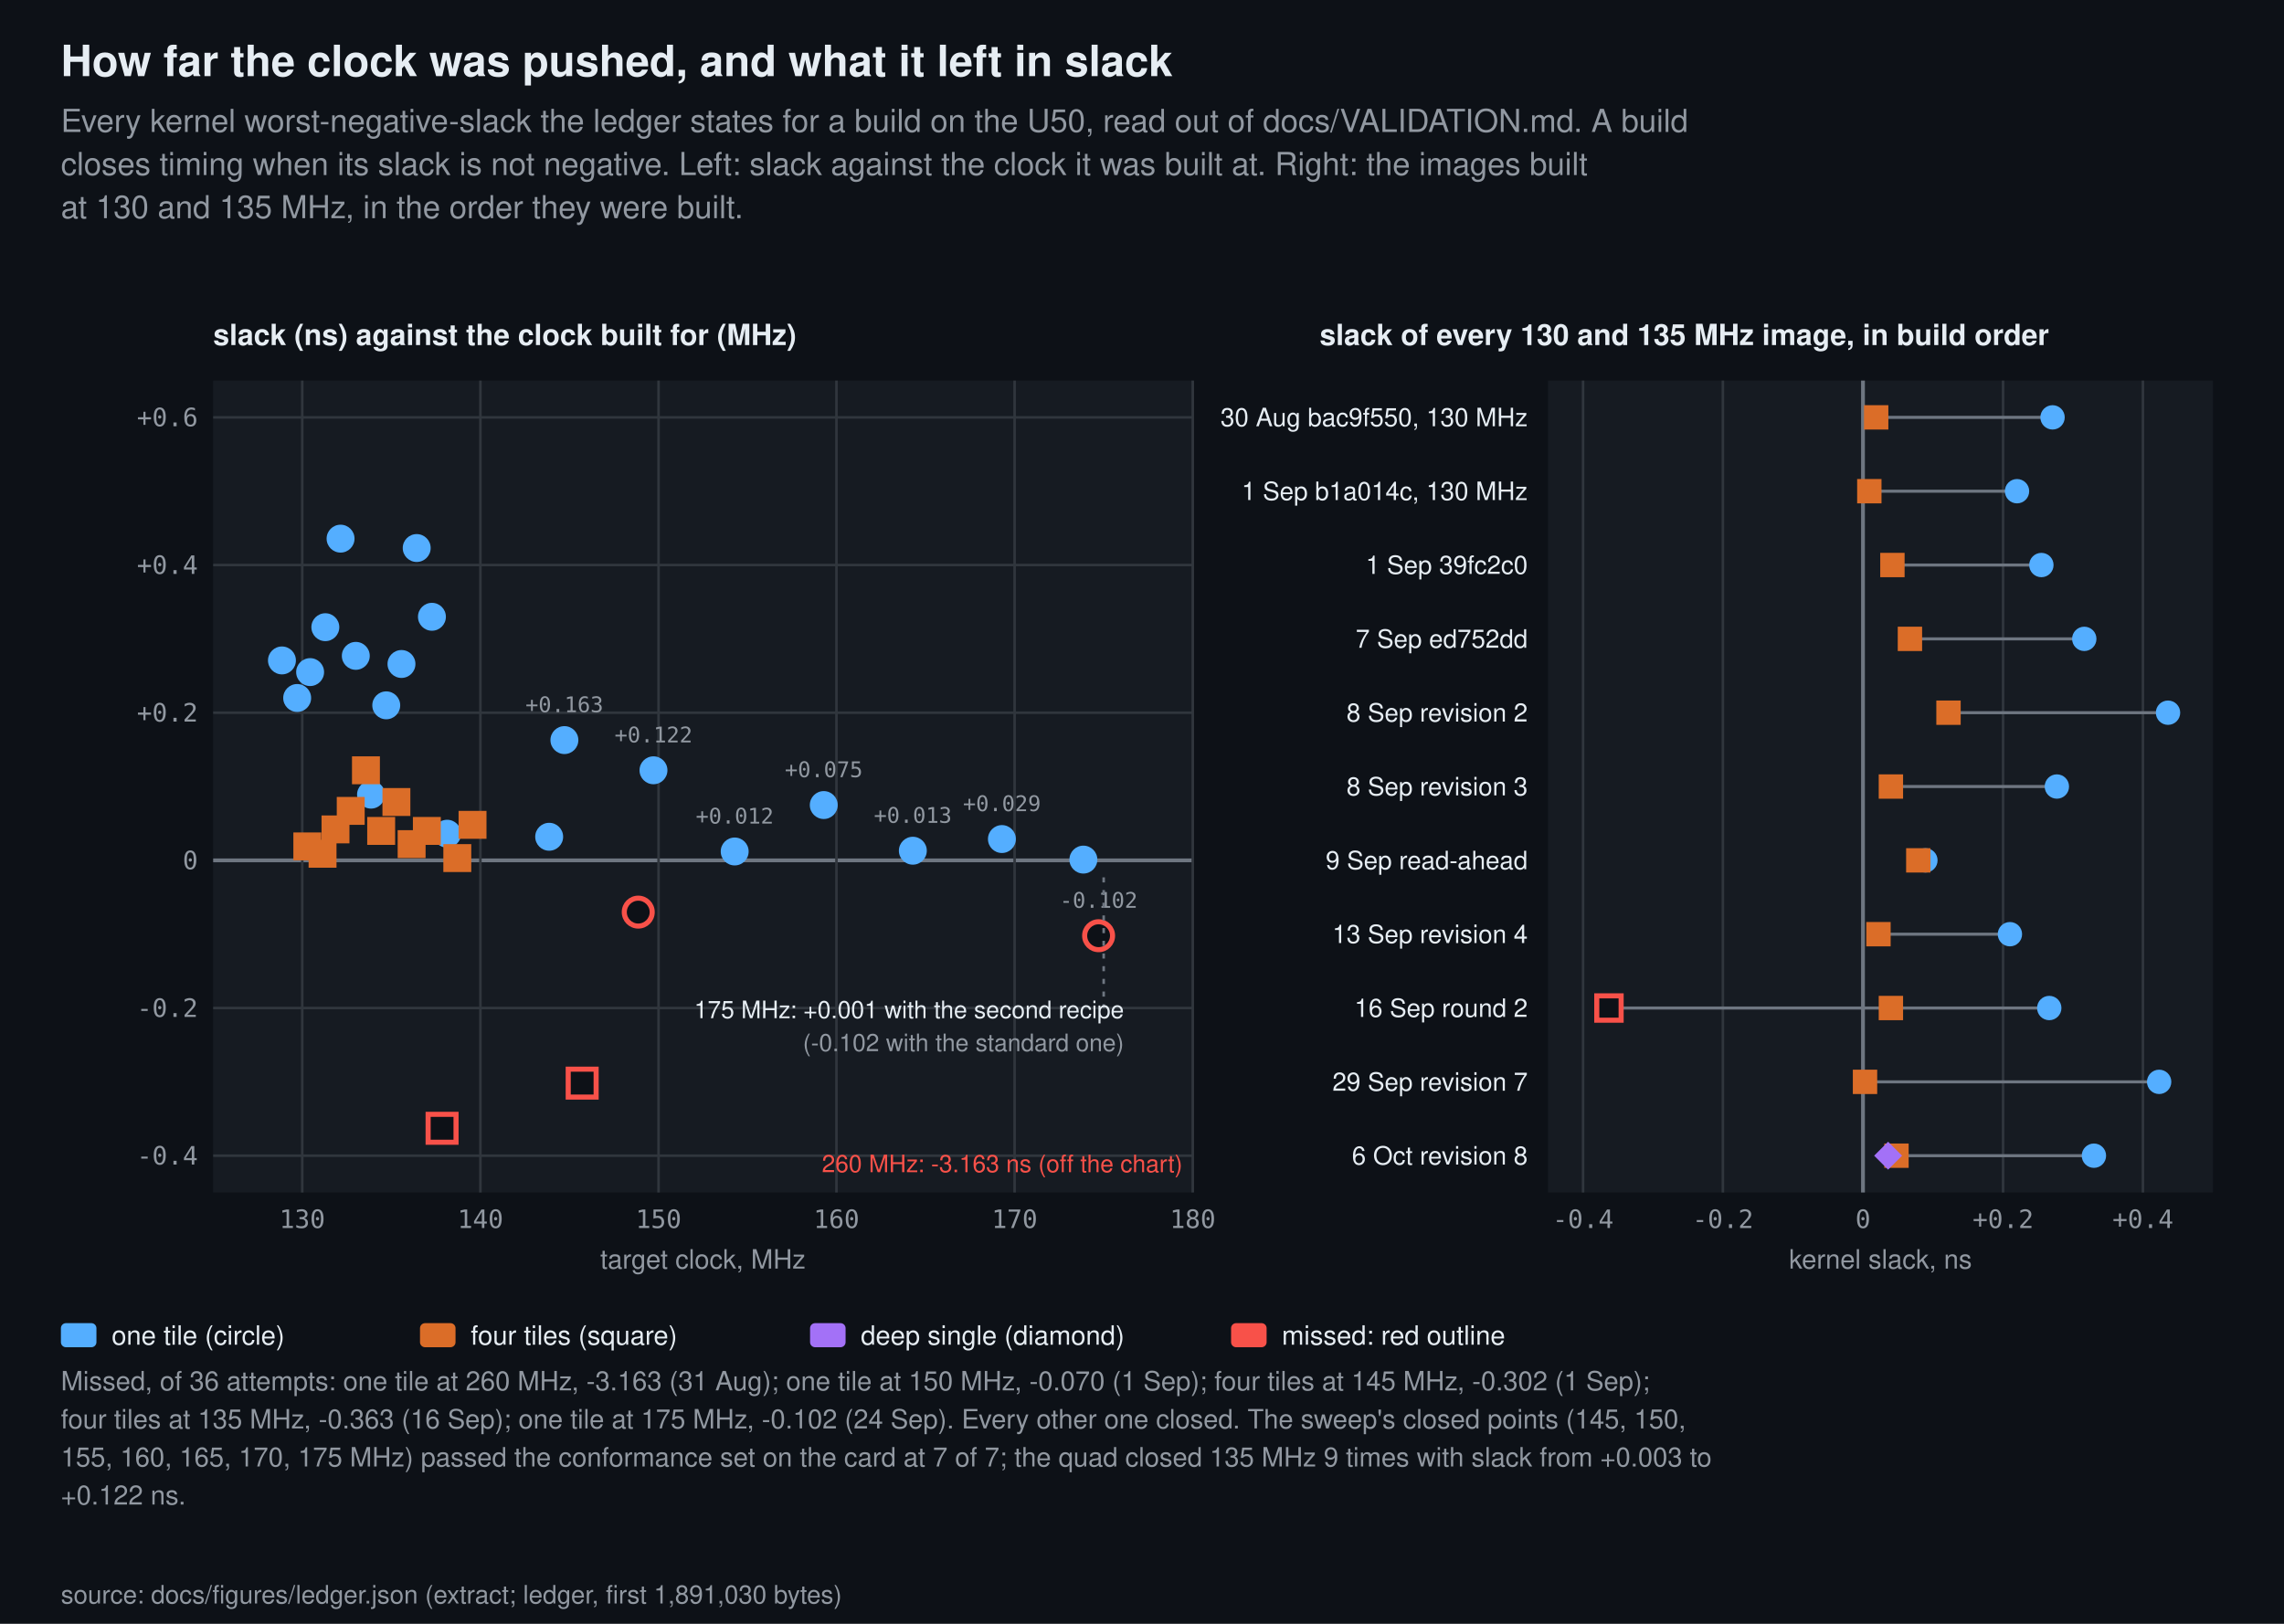
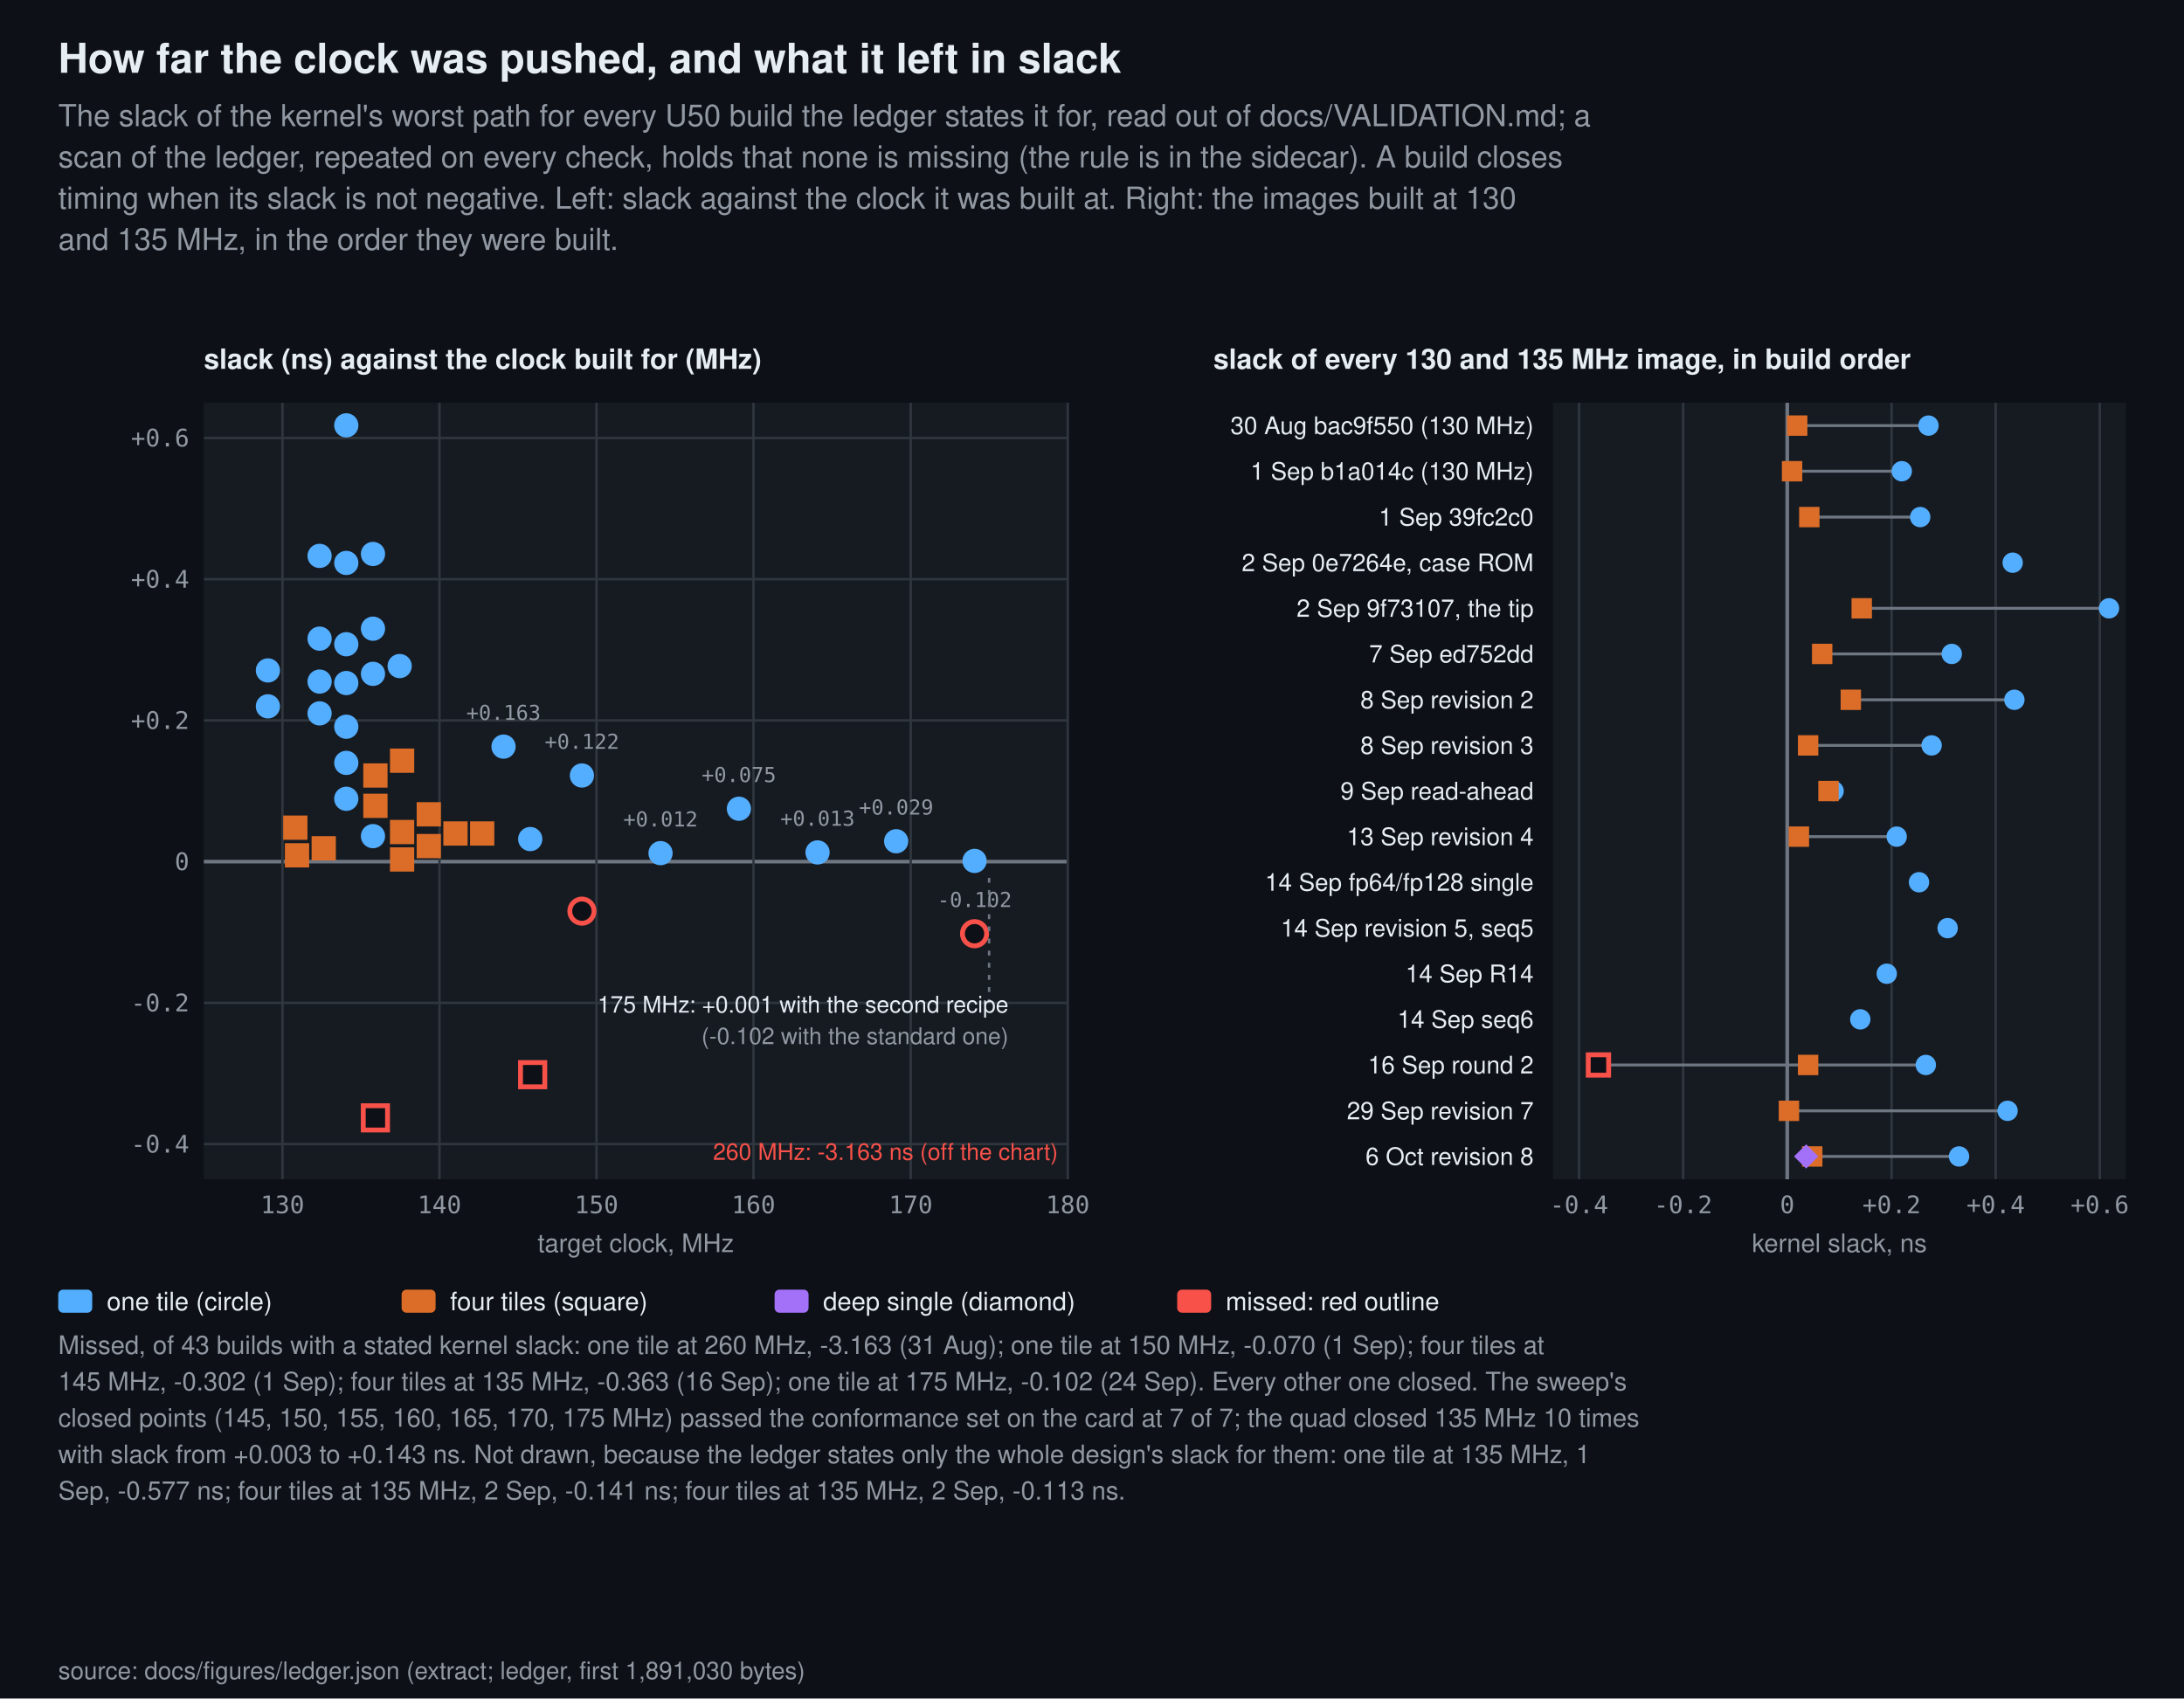
- <svg xmlns="http://www.w3.org/2000/svg" width="900" height="640" viewBox="0 0 900 640" role="img" aria-label="Kernel slack against the clock for every timing attempt the ledger records for the U50 (36 attempts), and the slack of the images built at 135 MHz over time. One tile closes 175 MHz; four tiles close 135.">
-   <rect width="900" height="640" fill="#0d1117" />
+ <svg xmlns="http://www.w3.org/2000/svg" width="900" height="700" viewBox="0 0 900 700" role="img" aria-label="Kernel slack against the clock for the 43 U50 builds the ledger states a kernel slack for, and the slack of the images built at 130 and 135 MHz in build order. One tile closes 175 MHz; four tiles close 135.">
+   <rect width="900" height="700" fill="#0d1117" />
  <text x="24.0" y="30.0" font-family="-apple-system,BlinkMacSystemFont,'Segoe UI',Helvetica,Arial,sans-serif" font-size="17" fill="#e6edf3" font-weight="600">How far the clock was pushed, and what it left in slack</text>
-   <text x="24.0" y="52.0" font-family="-apple-system,BlinkMacSystemFont,'Segoe UI',Helvetica,Arial,sans-serif" font-size="12.5" fill="#9198a1">Every kernel worst-negative-slack the ledger states for a build on the U50, read out of docs/VALIDATION.md. A build</text>
-   <text x="24.0" y="69.0" font-family="-apple-system,BlinkMacSystemFont,'Segoe UI',Helvetica,Arial,sans-serif" font-size="12.5" fill="#9198a1">closes timing when its slack is not negative. Left: slack against the clock it was built at. Right: the images built</text>
-   <text x="24.0" y="86.0" font-family="-apple-system,BlinkMacSystemFont,'Segoe UI',Helvetica,Arial,sans-serif" font-size="12.5" fill="#9198a1">at 130 and 135 MHz, in the order they were built.</text>
-   <text x="84.0" y="136.0" font-family="-apple-system,BlinkMacSystemFont,'Segoe UI',Helvetica,Arial,sans-serif" font-size="11.5" fill="#e6edf3" font-weight="600">slack (ns) against the clock built for (MHz)</text>
-   <rect x="84.0" y="150.0" width="386.0" height="320.0" fill="#161b22" />
-   <line x1="84.0" y1="455.5" x2="470.0" y2="455.5" stroke="#30363d" stroke-width="1" />
-   <text x="78.0" y="459.0" font-family="ui-monospace,SFMono-Regular,'SF Mono',Menlo,Consolas,monospace" font-size="10" fill="#9198a1" text-anchor="end">-0.4</text>
-   <line x1="84.0" y1="397.3" x2="470.0" y2="397.3" stroke="#30363d" stroke-width="1" />
-   <text x="78.0" y="400.8" font-family="ui-monospace,SFMono-Regular,'SF Mono',Menlo,Consolas,monospace" font-size="10" fill="#9198a1" text-anchor="end">-0.2</text>
-   <line x1="84.0" y1="339.1" x2="470.0" y2="339.1" stroke="#6e7681" stroke-width="1.5" />
-   <text x="78.0" y="342.6" font-family="ui-monospace,SFMono-Regular,'SF Mono',Menlo,Consolas,monospace" font-size="10" fill="#9198a1" text-anchor="end">0</text>
-   <line x1="84.0" y1="280.9" x2="470.0" y2="280.9" stroke="#30363d" stroke-width="1" />
-   <text x="78.0" y="284.4" font-family="ui-monospace,SFMono-Regular,'SF Mono',Menlo,Consolas,monospace" font-size="10" fill="#9198a1" text-anchor="end">+0.2</text>
-   <line x1="84.0" y1="222.7" x2="470.0" y2="222.7" stroke="#30363d" stroke-width="1" />
-   <text x="78.0" y="226.2" font-family="ui-monospace,SFMono-Regular,'SF Mono',Menlo,Consolas,monospace" font-size="10" fill="#9198a1" text-anchor="end">+0.4</text>
-   <line x1="84.0" y1="164.5" x2="470.0" y2="164.5" stroke="#30363d" stroke-width="1" />
-   <text x="78.0" y="168.0" font-family="ui-monospace,SFMono-Regular,'SF Mono',Menlo,Consolas,monospace" font-size="10" fill="#9198a1" text-anchor="end">+0.6</text>
-   <line x1="119.1" y1="150.0" x2="119.1" y2="470.0" stroke="#30363d" stroke-width="1" />
-   <text x="119.1" y="484.0" font-family="ui-monospace,SFMono-Regular,'SF Mono',Menlo,Consolas,monospace" font-size="10" fill="#9198a1" text-anchor="middle">130</text>
-   <line x1="189.3" y1="150.0" x2="189.3" y2="470.0" stroke="#30363d" stroke-width="1" />
-   <text x="189.3" y="484.0" font-family="ui-monospace,SFMono-Regular,'SF Mono',Menlo,Consolas,monospace" font-size="10" fill="#9198a1" text-anchor="middle">140</text>
-   <line x1="259.5" y1="150.0" x2="259.5" y2="470.0" stroke="#30363d" stroke-width="1" />
-   <text x="259.5" y="484.0" font-family="ui-monospace,SFMono-Regular,'SF Mono',Menlo,Consolas,monospace" font-size="10" fill="#9198a1" text-anchor="middle">150</text>
-   <line x1="329.6" y1="150.0" x2="329.6" y2="470.0" stroke="#30363d" stroke-width="1" />
-   <text x="329.6" y="484.0" font-family="ui-monospace,SFMono-Regular,'SF Mono',Menlo,Consolas,monospace" font-size="10" fill="#9198a1" text-anchor="middle">160</text>
-   <line x1="399.8" y1="150.0" x2="399.8" y2="470.0" stroke="#30363d" stroke-width="1" />
-   <text x="399.8" y="484.0" font-family="ui-monospace,SFMono-Regular,'SF Mono',Menlo,Consolas,monospace" font-size="10" fill="#9198a1" text-anchor="middle">170</text>
-   <line x1="470.0" y1="150.0" x2="470.0" y2="470.0" stroke="#30363d" stroke-width="1" />
-   <text x="470.0" y="484.0" font-family="ui-monospace,SFMono-Regular,'SF Mono',Menlo,Consolas,monospace" font-size="10" fill="#9198a1" text-anchor="middle">180</text>
-   <circle cx="111.1" cy="260.3" r="5.5" fill="#54aeff" />
-   <circle cx="117.1" cy="275.1" r="5.5" fill="#54aeff" />
-   <rect x="115.6" y="328.1" width="11.0" height="11.0" fill="#db6d28" />
-   <rect x="121.6" y="331.0" width="11.0" height="11.0" fill="#db6d28" />
-   <circle cx="122.2" cy="264.9" r="5.5" fill="#54aeff" />
-   <circle cx="128.2" cy="247.2" r="5.5" fill="#54aeff" />
-   <circle cx="134.2" cy="212.3" r="5.5" fill="#54aeff" />
-   <circle cx="140.2" cy="258.5" r="5.5" fill="#54aeff" />
-   <circle cx="146.2" cy="313.2" r="5.5" fill="#54aeff" />
-   <circle cx="152.2" cy="278.0" r="5.5" fill="#54aeff" />
-   <circle cx="158.2" cy="261.7" r="5.5" fill="#54aeff" />
-   <circle cx="164.2" cy="216.0" r="5.5" fill="#54aeff" />
-   <circle cx="170.2" cy="243.1" r="5.5" fill="#54aeff" />
-   <circle cx="176.2" cy="328.6" r="5.5" fill="#54aeff" />
-   <rect x="126.7" y="321.4" width="11.0" height="11.0" fill="#db6d28" />
-   <rect x="132.7" y="314.1" width="11.0" height="11.0" fill="#db6d28" />
-   <rect x="138.7" y="298.1" width="11.0" height="11.0" fill="#db6d28" />
-   <rect x="144.7" y="322.0" width="11.0" height="11.0" fill="#db6d28" />
-   <rect x="150.7" y="310.6" width="11.0" height="11.0" fill="#db6d28" />
-   <rect x="156.7" y="327.2" width="11.0" height="11.0" fill="#db6d28" />
-   <rect x="162.7" y="322.0" width="11.0" height="11.0" fill="#db6d28" />
-   <rect x="168.7" y="439.2" width="11.0" height="11.0" fill="#0d1117" stroke="#f85149" stroke-width="2" />
-   <rect x="174.7" y="332.7" width="11.0" height="11.0" fill="#db6d28" />
-   <rect x="180.7" y="319.6" width="11.0" height="11.0" fill="#db6d28" />
-   <circle cx="216.4" cy="329.8" r="5.5" fill="#54aeff" />
-   <circle cx="222.4" cy="291.7" r="5.5" fill="#54aeff" />
-   <text x="222.4" y="280.7" font-family="ui-monospace,SFMono-Regular,'SF Mono',Menlo,Consolas,monospace" font-size="8.5" fill="#9198a1" text-anchor="middle">+0.163</text>
-   <rect x="223.9" y="421.4" width="11.0" height="11.0" fill="#0d1117" stroke="#f85149" stroke-width="2" />
-   <circle cx="251.5" cy="359.5" r="5.5" fill="#0d1117" stroke="#f85149" stroke-width="2" />
-   <circle cx="257.5" cy="303.6" r="5.5" fill="#54aeff" />
-   <text x="257.5" y="292.6" font-family="ui-monospace,SFMono-Regular,'SF Mono',Menlo,Consolas,monospace" font-size="8.5" fill="#9198a1" text-anchor="middle">+0.122</text>
-   <circle cx="289.5" cy="335.6" r="5.5" fill="#54aeff" />
-   <text x="289.5" y="324.6" font-family="ui-monospace,SFMono-Regular,'SF Mono',Menlo,Consolas,monospace" font-size="8.5" fill="#9198a1" text-anchor="middle">+0.012</text>
-   <circle cx="324.6" cy="317.3" r="5.5" fill="#54aeff" />
-   <text x="324.6" y="306.3" font-family="ui-monospace,SFMono-Regular,'SF Mono',Menlo,Consolas,monospace" font-size="8.5" fill="#9198a1" text-anchor="middle">+0.075</text>
-   <circle cx="359.7" cy="335.3" r="5.5" fill="#54aeff" />
-   <text x="359.7" y="324.3" font-family="ui-monospace,SFMono-Regular,'SF Mono',Menlo,Consolas,monospace" font-size="8.5" fill="#9198a1" text-anchor="middle">+0.013</text>
-   <circle cx="394.8" cy="330.7" r="5.5" fill="#54aeff" />
-   <text x="394.8" y="319.7" font-family="ui-monospace,SFMono-Regular,'SF Mono',Menlo,Consolas,monospace" font-size="8.5" fill="#9198a1" text-anchor="middle">+0.029</text>
-   <circle cx="426.9" cy="338.8" r="5.5" fill="#54aeff" />
-   <circle cx="432.9" cy="368.8" r="5.5" fill="#0d1117" stroke="#f85149" stroke-width="2" />
-   <text x="432.9" y="357.8" font-family="ui-monospace,SFMono-Regular,'SF Mono',Menlo,Consolas,monospace" font-size="8.5" fill="#9198a1" text-anchor="middle">-0.102</text>
-   <line x1="434.9" y1="345.8" x2="434.9" y2="397.3" stroke="#6e7681" stroke-width="1" stroke-dasharray="2 3" />
-   <text x="442.9" y="401.3" font-family="-apple-system,BlinkMacSystemFont,'Segoe UI',Helvetica,Arial,sans-serif" font-size="9.5" fill="#e6edf3" text-anchor="end">175 MHz: +0.001 with the second recipe</text>
-   <text x="442.9" y="414.3" font-family="-apple-system,BlinkMacSystemFont,'Segoe UI',Helvetica,Arial,sans-serif" font-size="9.5" fill="#9198a1" text-anchor="end">(-0.102 with the standard one)</text>
-   <text x="466.0" y="462.0" font-family="-apple-system,BlinkMacSystemFont,'Segoe UI',Helvetica,Arial,sans-serif" font-size="9.5" fill="#f85149" text-anchor="end">260 MHz: -3.163 ns (off the chart)</text>
-   <text x="277.0" y="500.0" font-family="-apple-system,BlinkMacSystemFont,'Segoe UI',Helvetica,Arial,sans-serif" font-size="10.5" fill="#9198a1" text-anchor="middle">target clock, MHz</text>
-   <text x="520.0" y="136.0" font-family="-apple-system,BlinkMacSystemFont,'Segoe UI',Helvetica,Arial,sans-serif" font-size="11.5" fill="#e6edf3" font-weight="600">slack of every 130 and 135 MHz image, in build order</text>
-   <rect x="610.0" y="150.0" width="262.0" height="320.0" fill="#161b22" />
-   <line x1="623.8" y1="150.0" x2="623.8" y2="470.0" stroke="#30363d" stroke-width="1" />
-   <text x="623.8" y="484.0" font-family="ui-monospace,SFMono-Regular,'SF Mono',Menlo,Consolas,monospace" font-size="10" fill="#9198a1" text-anchor="middle">-0.4</text>
-   <line x1="678.9" y1="150.0" x2="678.9" y2="470.0" stroke="#30363d" stroke-width="1" />
-   <text x="678.9" y="484.0" font-family="ui-monospace,SFMono-Regular,'SF Mono',Menlo,Consolas,monospace" font-size="10" fill="#9198a1" text-anchor="middle">-0.2</text>
-   <line x1="734.1" y1="150.0" x2="734.1" y2="470.0" stroke="#6e7681" stroke-width="1.5" />
-   <text x="734.1" y="484.0" font-family="ui-monospace,SFMono-Regular,'SF Mono',Menlo,Consolas,monospace" font-size="10" fill="#9198a1" text-anchor="middle">0</text>
-   <line x1="789.3" y1="150.0" x2="789.3" y2="470.0" stroke="#30363d" stroke-width="1" />
-   <text x="789.3" y="484.0" font-family="ui-monospace,SFMono-Regular,'SF Mono',Menlo,Consolas,monospace" font-size="10" fill="#9198a1" text-anchor="middle">+0.2</text>
-   <line x1="844.4" y1="150.0" x2="844.4" y2="470.0" stroke="#30363d" stroke-width="1" />
-   <text x="844.4" y="484.0" font-family="ui-monospace,SFMono-Regular,'SF Mono',Menlo,Consolas,monospace" font-size="10" fill="#9198a1" text-anchor="middle">+0.4</text>
-   <line x1="739.3" y1="164.5" x2="808.8" y2="164.5" stroke="#6e7681" stroke-width="1.2" />
-   <text x="602.0" y="168.0" font-family="-apple-system,BlinkMacSystemFont,'Segoe UI',Helvetica,Arial,sans-serif" font-size="10" fill="#e6edf3" text-anchor="end">30 Aug  bac9f550, 130 MHz</text>
-   <circle cx="808.8" cy="164.5" r="4.8" fill="#54aeff" />
-   <rect x="734.5" y="159.7" width="9.6" height="9.6" fill="#db6d28" />
-   <line x1="736.6" y1="193.6" x2="794.8" y2="193.6" stroke="#6e7681" stroke-width="1.2" />
-   <text x="602.0" y="197.1" font-family="-apple-system,BlinkMacSystemFont,'Segoe UI',Helvetica,Arial,sans-serif" font-size="10" fill="#e6edf3" text-anchor="end">1 Sep  b1a014c, 130 MHz</text>
-   <circle cx="794.8" cy="193.6" r="4.8" fill="#54aeff" />
-   <rect x="731.8" y="188.8" width="9.6" height="9.6" fill="#db6d28" />
-   <line x1="745.7" y1="222.7" x2="804.4" y2="222.7" stroke="#6e7681" stroke-width="1.2" />
-   <text x="602.0" y="226.2" font-family="-apple-system,BlinkMacSystemFont,'Segoe UI',Helvetica,Arial,sans-serif" font-size="10" fill="#e6edf3" text-anchor="end">1 Sep  39fc2c0</text>
-   <circle cx="804.4" cy="222.7" r="4.8" fill="#54aeff" />
-   <rect x="740.9" y="217.9" width="9.6" height="9.6" fill="#db6d28" />
-   <line x1="752.6" y1="251.8" x2="821.3" y2="251.8" stroke="#6e7681" stroke-width="1.2" />
-   <text x="602.0" y="255.3" font-family="-apple-system,BlinkMacSystemFont,'Segoe UI',Helvetica,Arial,sans-serif" font-size="10" fill="#e6edf3" text-anchor="end">7 Sep  ed752dd</text>
-   <circle cx="821.3" cy="251.8" r="4.8" fill="#54aeff" />
-   <rect x="747.8" y="247.0" width="9.6" height="9.6" fill="#db6d28" />
-   <line x1="767.8" y1="280.9" x2="854.3" y2="280.9" stroke="#6e7681" stroke-width="1.2" />
-   <text x="602.0" y="284.4" font-family="-apple-system,BlinkMacSystemFont,'Segoe UI',Helvetica,Arial,sans-serif" font-size="10" fill="#e6edf3" text-anchor="end">8 Sep  revision 2</text>
-   <circle cx="854.3" cy="280.9" r="4.8" fill="#54aeff" />
-   <rect x="763.0" y="276.1" width="9.6" height="9.6" fill="#db6d28" />
-   <line x1="745.1" y1="310.0" x2="810.5" y2="310.0" stroke="#6e7681" stroke-width="1.2" />
-   <text x="602.0" y="313.5" font-family="-apple-system,BlinkMacSystemFont,'Segoe UI',Helvetica,Arial,sans-serif" font-size="10" fill="#e6edf3" text-anchor="end">8 Sep  revision 3</text>
-   <circle cx="810.5" cy="310.0" r="4.8" fill="#54aeff" />
-   <rect x="740.3" y="305.2" width="9.6" height="9.6" fill="#db6d28" />
-   <line x1="755.9" y1="339.1" x2="758.7" y2="339.1" stroke="#6e7681" stroke-width="1.2" />
-   <text x="602.0" y="342.6" font-family="-apple-system,BlinkMacSystemFont,'Segoe UI',Helvetica,Arial,sans-serif" font-size="10" fill="#e6edf3" text-anchor="end">9 Sep  read-ahead</text>
-   <circle cx="758.7" cy="339.1" r="4.8" fill="#54aeff" />
-   <rect x="751.1" y="334.3" width="9.6" height="9.6" fill="#db6d28" />
-   <line x1="740.2" y1="368.2" x2="792.0" y2="368.2" stroke="#6e7681" stroke-width="1.2" />
-   <text x="602.0" y="371.7" font-family="-apple-system,BlinkMacSystemFont,'Segoe UI',Helvetica,Arial,sans-serif" font-size="10" fill="#e6edf3" text-anchor="end">13 Sep  revision 4</text>
-   <circle cx="792.0" cy="368.2" r="4.8" fill="#54aeff" />
-   <rect x="735.4" y="363.4" width="9.6" height="9.6" fill="#db6d28" />
-   <line x1="634.0" y1="397.3" x2="807.5" y2="397.3" stroke="#6e7681" stroke-width="1.2" />
-   <text x="602.0" y="400.8" font-family="-apple-system,BlinkMacSystemFont,'Segoe UI',Helvetica,Arial,sans-serif" font-size="10" fill="#e6edf3" text-anchor="end">16 Sep  round 2</text>
-   <circle cx="807.5" cy="397.3" r="4.8" fill="#54aeff" />
-   <rect x="629.2" y="392.5" width="9.6" height="9.6" fill="#0d1117" stroke="#f85149" stroke-width="2" />
-   <rect x="740.3" y="392.5" width="9.6" height="9.6" fill="#db6d28" />
-   <line x1="734.9" y1="426.4" x2="850.8" y2="426.4" stroke="#6e7681" stroke-width="1.2" />
-   <text x="602.0" y="429.9" font-family="-apple-system,BlinkMacSystemFont,'Segoe UI',Helvetica,Arial,sans-serif" font-size="10" fill="#e6edf3" text-anchor="end">29 Sep  revision 7</text>
-   <circle cx="850.8" cy="426.4" r="4.8" fill="#54aeff" />
-   <rect x="730.1" y="421.6" width="9.6" height="9.6" fill="#db6d28" />
-   <line x1="744.0" y1="455.5" x2="825.1" y2="455.5" stroke="#6e7681" stroke-width="1.2" />
-   <text x="602.0" y="459.0" font-family="-apple-system,BlinkMacSystemFont,'Segoe UI',Helvetica,Arial,sans-serif" font-size="10" fill="#e6edf3" text-anchor="end">6 Oct  revision 8</text>
-   <circle cx="825.1" cy="455.5" r="4.8" fill="#54aeff" />
-   <rect x="742.5" y="450.7" width="9.6" height="9.6" fill="#db6d28" />
-   <polygon points="744.0,450.0 749.5,455.5 744.0,461.0 738.5,455.5" fill="#a371f7" />
-   <text x="741.0" y="500.0" font-family="-apple-system,BlinkMacSystemFont,'Segoe UI',Helvetica,Arial,sans-serif" font-size="10.5" fill="#9198a1" text-anchor="middle">kernel slack, ns</text>
-   <rect x="24.0" y="521.5" width="14.0" height="9.5" fill="#54aeff" rx="2" />
-   <text x="44.0" y="530.0" font-family="-apple-system,BlinkMacSystemFont,'Segoe UI',Helvetica,Arial,sans-serif" font-size="10.5" fill="#e6edf3">one tile (circle)</text>
-   <rect x="165.5" y="521.5" width="14.0" height="9.5" fill="#db6d28" rx="2" />
-   <text x="185.5" y="530.0" font-family="-apple-system,BlinkMacSystemFont,'Segoe UI',Helvetica,Arial,sans-serif" font-size="10.5" fill="#e6edf3">four tiles (square)</text>
-   <rect x="319.2" y="521.5" width="14.0" height="9.5" fill="#a371f7" rx="2" />
-   <text x="339.2" y="530.0" font-family="-apple-system,BlinkMacSystemFont,'Segoe UI',Helvetica,Arial,sans-serif" font-size="10.5" fill="#e6edf3">deep single (diamond)</text>
-   <rect x="485.1" y="521.5" width="14.0" height="9.5" fill="#f85149" rx="2" />
-   <text x="505.1" y="530.0" font-family="-apple-system,BlinkMacSystemFont,'Segoe UI',Helvetica,Arial,sans-serif" font-size="10.5" fill="#e6edf3">missed: red outline</text>
-   <text x="24.0" y="548.0" font-family="-apple-system,BlinkMacSystemFont,'Segoe UI',Helvetica,Arial,sans-serif" font-size="10.5" fill="#9198a1">Missed, of 36 attempts: one tile at 260 MHz, -3.163 (31 Aug); one tile at 150 MHz, -0.070 (1 Sep); four tiles at 145 MHz, -0.302 (1 Sep);</text>
-   <text x="24.0" y="563.0" font-family="-apple-system,BlinkMacSystemFont,'Segoe UI',Helvetica,Arial,sans-serif" font-size="10.5" fill="#9198a1">four tiles at 135 MHz, -0.363 (16 Sep); one tile at 175 MHz, -0.102 (24 Sep). Every other one closed. The sweep's closed points (145, 150,</text>
-   <text x="24.0" y="578.0" font-family="-apple-system,BlinkMacSystemFont,'Segoe UI',Helvetica,Arial,sans-serif" font-size="10.5" fill="#9198a1">155, 160, 165, 170, 175 MHz) passed the conformance set on the card at 7 of 7; the quad closed 135 MHz 9 times with slack from +0.003 to</text>
-   <text x="24.0" y="593.0" font-family="-apple-system,BlinkMacSystemFont,'Segoe UI',Helvetica,Arial,sans-serif" font-size="10.5" fill="#9198a1">+0.122 ns.</text>
-   <text x="24.0" y="632.0" font-family="-apple-system,BlinkMacSystemFont,'Segoe UI',Helvetica,Arial,sans-serif" font-size="10" fill="#9198a1">source: docs/figures/ledger.json (extract; ledger, first 1,891,030 bytes)</text>
+   <text x="24.0" y="52.0" font-family="-apple-system,BlinkMacSystemFont,'Segoe UI',Helvetica,Arial,sans-serif" font-size="12.5" fill="#9198a1">The slack of the kernel's worst path for every U50 build the ledger states it for, read out of docs/VALIDATION.md; a</text>
+   <text x="24.0" y="69.0" font-family="-apple-system,BlinkMacSystemFont,'Segoe UI',Helvetica,Arial,sans-serif" font-size="12.5" fill="#9198a1">scan of the ledger, repeated on every check, holds that none is missing (the rule is in the sidecar). A build closes</text>
+   <text x="24.0" y="86.0" font-family="-apple-system,BlinkMacSystemFont,'Segoe UI',Helvetica,Arial,sans-serif" font-size="12.5" fill="#9198a1">timing when its slack is not negative. Left: slack against the clock it was built at. Right: the images built at 130</text>
+   <text x="24.0" y="103.0" font-family="-apple-system,BlinkMacSystemFont,'Segoe UI',Helvetica,Arial,sans-serif" font-size="12.5" fill="#9198a1">and 135 MHz, in the order they were built.</text>
+   <text x="84.0" y="152.0" font-family="-apple-system,BlinkMacSystemFont,'Segoe UI',Helvetica,Arial,sans-serif" font-size="11.5" fill="#e6edf3" font-weight="600">slack (ns) against the clock built for (MHz)</text>
+   <rect x="84.0" y="166.0" width="356.0" height="320.0" fill="#161b22" />
+   <line x1="84.0" y1="471.5" x2="440.0" y2="471.5" stroke="#30363d" stroke-width="1" />
+   <text x="78.0" y="475.0" font-family="ui-monospace,SFMono-Regular,'SF Mono',Menlo,Consolas,monospace" font-size="10" fill="#9198a1" text-anchor="end">-0.4</text>
+   <line x1="84.0" y1="413.3" x2="440.0" y2="413.3" stroke="#30363d" stroke-width="1" />
+   <text x="78.0" y="416.8" font-family="ui-monospace,SFMono-Regular,'SF Mono',Menlo,Consolas,monospace" font-size="10" fill="#9198a1" text-anchor="end">-0.2</text>
+   <line x1="84.0" y1="355.1" x2="440.0" y2="355.1" stroke="#6e7681" stroke-width="1.5" />
+   <text x="78.0" y="358.6" font-family="ui-monospace,SFMono-Regular,'SF Mono',Menlo,Consolas,monospace" font-size="10" fill="#9198a1" text-anchor="end">0</text>
+   <line x1="84.0" y1="296.9" x2="440.0" y2="296.9" stroke="#30363d" stroke-width="1" />
+   <text x="78.0" y="300.4" font-family="ui-monospace,SFMono-Regular,'SF Mono',Menlo,Consolas,monospace" font-size="10" fill="#9198a1" text-anchor="end">+0.2</text>
+   <line x1="84.0" y1="238.7" x2="440.0" y2="238.7" stroke="#30363d" stroke-width="1" />
+   <text x="78.0" y="242.2" font-family="ui-monospace,SFMono-Regular,'SF Mono',Menlo,Consolas,monospace" font-size="10" fill="#9198a1" text-anchor="end">+0.4</text>
+   <line x1="84.0" y1="180.5" x2="440.0" y2="180.5" stroke="#30363d" stroke-width="1" />
+   <text x="78.0" y="184.0" font-family="ui-monospace,SFMono-Regular,'SF Mono',Menlo,Consolas,monospace" font-size="10" fill="#9198a1" text-anchor="end">+0.6</text>
+   <line x1="116.4" y1="166.0" x2="116.4" y2="486.0" stroke="#30363d" stroke-width="1" />
+   <text x="116.4" y="500.0" font-family="ui-monospace,SFMono-Regular,'SF Mono',Menlo,Consolas,monospace" font-size="10" fill="#9198a1" text-anchor="middle">130</text>
+   <line x1="181.1" y1="166.0" x2="181.1" y2="486.0" stroke="#30363d" stroke-width="1" />
+   <text x="181.1" y="500.0" font-family="ui-monospace,SFMono-Regular,'SF Mono',Menlo,Consolas,monospace" font-size="10" fill="#9198a1" text-anchor="middle">140</text>
+   <line x1="245.8" y1="166.0" x2="245.8" y2="486.0" stroke="#30363d" stroke-width="1" />
+   <text x="245.8" y="500.0" font-family="ui-monospace,SFMono-Regular,'SF Mono',Menlo,Consolas,monospace" font-size="10" fill="#9198a1" text-anchor="middle">150</text>
+   <line x1="310.5" y1="166.0" x2="310.5" y2="486.0" stroke="#30363d" stroke-width="1" />
+   <text x="310.5" y="500.0" font-family="ui-monospace,SFMono-Regular,'SF Mono',Menlo,Consolas,monospace" font-size="10" fill="#9198a1" text-anchor="middle">160</text>
+   <line x1="375.3" y1="166.0" x2="375.3" y2="486.0" stroke="#30363d" stroke-width="1" />
+   <text x="375.3" y="500.0" font-family="ui-monospace,SFMono-Regular,'SF Mono',Menlo,Consolas,monospace" font-size="10" fill="#9198a1" text-anchor="middle">170</text>
+   <line x1="440.0" y1="166.0" x2="440.0" y2="486.0" stroke="#30363d" stroke-width="1" />
+   <text x="440.0" y="500.0" font-family="ui-monospace,SFMono-Regular,'SF Mono',Menlo,Consolas,monospace" font-size="10" fill="#9198a1" text-anchor="middle">180</text>
+   <circle cx="110.4" cy="291.1" r="5.0" fill="#54aeff" />
+   <circle cx="110.4" cy="276.3" r="5.0" fill="#54aeff" />
+   <rect x="117.4" y="347.5" width="10.0" height="10.0" fill="#db6d28" />
+   <rect x="128.4" y="344.6" width="10.0" height="10.0" fill="#db6d28" />
+   <circle cx="153.7" cy="344.6" r="5.0" fill="#54aeff" />
+   <circle cx="142.7" cy="329.2" r="5.0" fill="#54aeff" />
+   <circle cx="142.7" cy="314.4" r="5.0" fill="#54aeff" />
+   <circle cx="142.7" cy="299.5" r="5.0" fill="#54aeff" />
+   <circle cx="131.7" cy="294.0" r="5.0" fill="#54aeff" />
+   <circle cx="142.7" cy="281.5" r="5.0" fill="#54aeff" />
+   <circle cx="131.7" cy="280.9" r="5.0" fill="#54aeff" />
+   <circle cx="153.7" cy="277.7" r="5.0" fill="#54aeff" />
+   <circle cx="164.7" cy="274.5" r="5.0" fill="#54aeff" />
+   <circle cx="142.7" cy="265.5" r="5.0" fill="#54aeff" />
+   <circle cx="131.7" cy="263.2" r="5.0" fill="#54aeff" />
+   <circle cx="153.7" cy="259.1" r="5.0" fill="#54aeff" />
+   <circle cx="142.7" cy="232.0" r="5.0" fill="#54aeff" />
+   <circle cx="131.7" cy="229.1" r="5.0" fill="#54aeff" />
+   <circle cx="153.7" cy="228.3" r="5.0" fill="#54aeff" />
+   <circle cx="142.7" cy="175.3" r="5.0" fill="#54aeff" />
+   <rect x="149.7" y="455.7" width="10.0" height="10.0" fill="#0d1117" stroke="#f85149" stroke-width="2" />
+   <rect x="160.7" y="349.2" width="10.0" height="10.0" fill="#db6d28" />
+   <rect x="171.7" y="343.7" width="10.0" height="10.0" fill="#db6d28" />
+   <rect x="182.7" y="338.5" width="10.0" height="10.0" fill="#db6d28" />
+   <rect x="193.7" y="338.5" width="10.0" height="10.0" fill="#db6d28" />
+   <rect x="160.7" y="337.9" width="10.0" height="10.0" fill="#db6d28" />
+   <rect x="116.7" y="336.1" width="10.0" height="10.0" fill="#db6d28" />
+   <rect x="171.7" y="330.6" width="10.0" height="10.0" fill="#db6d28" />
+   <rect x="149.7" y="327.1" width="10.0" height="10.0" fill="#db6d28" />
+   <rect x="149.7" y="314.6" width="10.0" height="10.0" fill="#db6d28" />
+   <rect x="160.7" y="308.5" width="10.0" height="10.0" fill="#db6d28" />
+   <circle cx="218.5" cy="345.8" r="5.0" fill="#54aeff" />
+   <circle cx="207.5" cy="307.7" r="5.0" fill="#54aeff" />
+   <text x="207.5" y="296.7" font-family="ui-monospace,SFMono-Regular,'SF Mono',Menlo,Consolas,monospace" font-size="8.5" fill="#9198a1" text-anchor="middle">+0.163</text>
+   <rect x="214.5" y="437.9" width="10.0" height="10.0" fill="#0d1117" stroke="#f85149" stroke-width="2" />
+   <circle cx="239.8" cy="375.5" r="5.0" fill="#0d1117" stroke="#f85149" stroke-width="2" />
+   <circle cx="239.8" cy="319.6" r="5.0" fill="#54aeff" />
+   <text x="239.8" y="308.6" font-family="ui-monospace,SFMono-Regular,'SF Mono',Menlo,Consolas,monospace" font-size="8.5" fill="#9198a1" text-anchor="middle">+0.122</text>
+   <circle cx="272.2" cy="351.6" r="5.0" fill="#54aeff" />
+   <text x="272.2" y="340.6" font-family="ui-monospace,SFMono-Regular,'SF Mono',Menlo,Consolas,monospace" font-size="8.5" fill="#9198a1" text-anchor="middle">+0.012</text>
+   <circle cx="304.5" cy="333.3" r="5.0" fill="#54aeff" />
+   <text x="304.5" y="322.3" font-family="ui-monospace,SFMono-Regular,'SF Mono',Menlo,Consolas,monospace" font-size="8.5" fill="#9198a1" text-anchor="middle">+0.075</text>
+   <circle cx="336.9" cy="351.3" r="5.0" fill="#54aeff" />
+   <text x="336.9" y="340.3" font-family="ui-monospace,SFMono-Regular,'SF Mono',Menlo,Consolas,monospace" font-size="8.5" fill="#9198a1" text-anchor="middle">+0.013</text>
+   <circle cx="369.3" cy="346.7" r="5.0" fill="#54aeff" />
+   <text x="369.3" y="335.7" font-family="ui-monospace,SFMono-Regular,'SF Mono',Menlo,Consolas,monospace" font-size="8.5" fill="#9198a1" text-anchor="middle">+0.029</text>
+   <circle cx="401.6" cy="384.8" r="5.0" fill="#0d1117" stroke="#f85149" stroke-width="2" />
+   <text x="401.6" y="373.8" font-family="ui-monospace,SFMono-Regular,'SF Mono',Menlo,Consolas,monospace" font-size="8.5" fill="#9198a1" text-anchor="middle">-0.102</text>
+   <circle cx="401.6" cy="354.8" r="5.0" fill="#54aeff" />
+   <line x1="407.6" y1="361.8" x2="407.6" y2="413.3" stroke="#6e7681" stroke-width="1" stroke-dasharray="2 3" />
+   <text x="415.6" y="417.3" font-family="-apple-system,BlinkMacSystemFont,'Segoe UI',Helvetica,Arial,sans-serif" font-size="9.5" fill="#e6edf3" text-anchor="end">175 MHz: +0.001 with the second recipe</text>
+   <text x="415.6" y="430.3" font-family="-apple-system,BlinkMacSystemFont,'Segoe UI',Helvetica,Arial,sans-serif" font-size="9.5" fill="#9198a1" text-anchor="end">(-0.102 with the standard one)</text>
+   <text x="436.0" y="478.0" font-family="-apple-system,BlinkMacSystemFont,'Segoe UI',Helvetica,Arial,sans-serif" font-size="9.5" fill="#f85149" text-anchor="end">260 MHz: -3.163 ns (off the chart)</text>
+   <text x="262.0" y="516.0" font-family="-apple-system,BlinkMacSystemFont,'Segoe UI',Helvetica,Arial,sans-serif" font-size="10.5" fill="#9198a1" text-anchor="middle">target clock, MHz</text>
+   <text x="500.0" y="152.0" font-family="-apple-system,BlinkMacSystemFont,'Segoe UI',Helvetica,Arial,sans-serif" font-size="11.5" fill="#e6edf3" font-weight="600">slack of every 130 and 135 MHz image, in build order</text>
+   <rect x="640.0" y="166.0" width="236.0" height="320.0" fill="#161b22" />
+   <line x1="650.7" y1="166.0" x2="650.7" y2="486.0" stroke="#30363d" stroke-width="1" />
+   <text x="650.7" y="500.0" font-family="ui-monospace,SFMono-Regular,'SF Mono',Menlo,Consolas,monospace" font-size="10" fill="#9198a1" text-anchor="middle">-0.4</text>
+   <line x1="693.6" y1="166.0" x2="693.6" y2="486.0" stroke="#30363d" stroke-width="1" />
+   <text x="693.6" y="500.0" font-family="ui-monospace,SFMono-Regular,'SF Mono',Menlo,Consolas,monospace" font-size="10" fill="#9198a1" text-anchor="middle">-0.2</text>
+   <line x1="736.5" y1="166.0" x2="736.5" y2="486.0" stroke="#6e7681" stroke-width="1.5" />
+   <text x="736.5" y="500.0" font-family="ui-monospace,SFMono-Regular,'SF Mono',Menlo,Consolas,monospace" font-size="10" fill="#9198a1" text-anchor="middle">0</text>
+   <line x1="779.5" y1="166.0" x2="779.5" y2="486.0" stroke="#30363d" stroke-width="1" />
+   <text x="779.5" y="500.0" font-family="ui-monospace,SFMono-Regular,'SF Mono',Menlo,Consolas,monospace" font-size="10" fill="#9198a1" text-anchor="middle">+0.2</text>
+   <line x1="822.4" y1="166.0" x2="822.4" y2="486.0" stroke="#30363d" stroke-width="1" />
+   <text x="822.4" y="500.0" font-family="ui-monospace,SFMono-Regular,'SF Mono',Menlo,Consolas,monospace" font-size="10" fill="#9198a1" text-anchor="middle">+0.4</text>
+   <line x1="865.3" y1="166.0" x2="865.3" y2="486.0" stroke="#30363d" stroke-width="1" />
+   <text x="865.3" y="500.0" font-family="ui-monospace,SFMono-Regular,'SF Mono',Menlo,Consolas,monospace" font-size="10" fill="#9198a1" text-anchor="middle">+0.6</text>
+   <line x1="740.6" y1="175.4" x2="794.7" y2="175.4" stroke="#6e7681" stroke-width="1.2" />
+   <text x="632.0" y="178.9" font-family="-apple-system,BlinkMacSystemFont,'Segoe UI',Helvetica,Arial,sans-serif" font-size="10" fill="#e6edf3" text-anchor="end">30 Aug  bac9f550 (130 MHz)</text>
+   <circle cx="794.7" cy="175.4" r="4.2" fill="#54aeff" />
+   <rect x="736.4" y="171.2" width="8.4" height="8.4" fill="#db6d28" />
+   <line x1="738.5" y1="194.2" x2="783.7" y2="194.2" stroke="#6e7681" stroke-width="1.2" />
+   <text x="632.0" y="197.7" font-family="-apple-system,BlinkMacSystemFont,'Segoe UI',Helvetica,Arial,sans-serif" font-size="10" fill="#e6edf3" text-anchor="end">1 Sep  b1a014c (130 MHz)</text>
+   <circle cx="783.7" cy="194.2" r="4.2" fill="#54aeff" />
+   <rect x="734.3" y="190.0" width="8.4" height="8.4" fill="#db6d28" />
+   <line x1="745.6" y1="213.1" x2="791.3" y2="213.1" stroke="#6e7681" stroke-width="1.2" />
+   <text x="632.0" y="216.6" font-family="-apple-system,BlinkMacSystemFont,'Segoe UI',Helvetica,Arial,sans-serif" font-size="10" fill="#e6edf3" text-anchor="end">1 Sep  39fc2c0</text>
+   <circle cx="791.3" cy="213.1" r="4.2" fill="#54aeff" />
+   <rect x="741.4" y="208.9" width="8.4" height="8.4" fill="#db6d28" />
+   <line x1="829.4" y1="231.9" x2="829.4" y2="231.9" stroke="#6e7681" stroke-width="1.2" />
+   <text x="632.0" y="235.4" font-family="-apple-system,BlinkMacSystemFont,'Segoe UI',Helvetica,Arial,sans-serif" font-size="10" fill="#e6edf3" text-anchor="end">2 Sep  0e7264e, case ROM</text>
+   <circle cx="829.4" cy="231.9" r="4.2" fill="#54aeff" />
+   <line x1="767.2" y1="250.7" x2="869.1" y2="250.7" stroke="#6e7681" stroke-width="1.2" />
+   <text x="632.0" y="254.2" font-family="-apple-system,BlinkMacSystemFont,'Segoe UI',Helvetica,Arial,sans-serif" font-size="10" fill="#e6edf3" text-anchor="end">2 Sep  9f73107, the tip</text>
+   <circle cx="869.1" cy="250.7" r="4.2" fill="#54aeff" />
+   <rect x="763.0" y="246.5" width="8.4" height="8.4" fill="#db6d28" />
+   <line x1="750.9" y1="269.5" x2="804.3" y2="269.5" stroke="#6e7681" stroke-width="1.2" />
+   <text x="632.0" y="273.0" font-family="-apple-system,BlinkMacSystemFont,'Segoe UI',Helvetica,Arial,sans-serif" font-size="10" fill="#e6edf3" text-anchor="end">7 Sep  ed752dd</text>
+   <circle cx="804.3" cy="269.5" r="4.2" fill="#54aeff" />
+   <rect x="746.7" y="265.3" width="8.4" height="8.4" fill="#db6d28" />
+   <line x1="762.7" y1="288.4" x2="830.1" y2="288.4" stroke="#6e7681" stroke-width="1.2" />
+   <text x="632.0" y="291.9" font-family="-apple-system,BlinkMacSystemFont,'Segoe UI',Helvetica,Arial,sans-serif" font-size="10" fill="#e6edf3" text-anchor="end">8 Sep  revision 2</text>
+   <circle cx="830.1" cy="288.4" r="4.2" fill="#54aeff" />
+   <rect x="758.5" y="284.2" width="8.4" height="8.4" fill="#db6d28" />
+   <line x1="745.1" y1="307.2" x2="796.0" y2="307.2" stroke="#6e7681" stroke-width="1.2" />
+   <text x="632.0" y="310.7" font-family="-apple-system,BlinkMacSystemFont,'Segoe UI',Helvetica,Arial,sans-serif" font-size="10" fill="#e6edf3" text-anchor="end">8 Sep  revision 3</text>
+   <circle cx="796.0" cy="307.2" r="4.2" fill="#54aeff" />
+   <rect x="740.9" y="303.0" width="8.4" height="8.4" fill="#db6d28" />
+   <line x1="753.5" y1="326.0" x2="755.6" y2="326.0" stroke="#6e7681" stroke-width="1.2" />
+   <text x="632.0" y="329.5" font-family="-apple-system,BlinkMacSystemFont,'Segoe UI',Helvetica,Arial,sans-serif" font-size="10" fill="#e6edf3" text-anchor="end">9 Sep  read-ahead</text>
+   <circle cx="755.6" cy="326.0" r="4.2" fill="#54aeff" />
+   <rect x="749.3" y="321.8" width="8.4" height="8.4" fill="#db6d28" />
+   <line x1="741.3" y1="344.8" x2="781.6" y2="344.8" stroke="#6e7681" stroke-width="1.2" />
+   <text x="632.0" y="348.3" font-family="-apple-system,BlinkMacSystemFont,'Segoe UI',Helvetica,Arial,sans-serif" font-size="10" fill="#e6edf3" text-anchor="end">13 Sep  revision 4</text>
+   <circle cx="781.6" cy="344.8" r="4.2" fill="#54aeff" />
+   <rect x="737.1" y="340.6" width="8.4" height="8.4" fill="#db6d28" />
+   <line x1="790.8" y1="363.6" x2="790.8" y2="363.6" stroke="#6e7681" stroke-width="1.2" />
+   <text x="632.0" y="367.1" font-family="-apple-system,BlinkMacSystemFont,'Segoe UI',Helvetica,Arial,sans-serif" font-size="10" fill="#e6edf3" text-anchor="end">14 Sep  fp64/fp128 single</text>
+   <circle cx="790.8" cy="363.6" r="4.2" fill="#54aeff" />
+   <line x1="802.6" y1="382.5" x2="802.6" y2="382.5" stroke="#6e7681" stroke-width="1.2" />
+   <text x="632.0" y="386.0" font-family="-apple-system,BlinkMacSystemFont,'Segoe UI',Helvetica,Arial,sans-serif" font-size="10" fill="#e6edf3" text-anchor="end">14 Sep  revision 5, seq5</text>
+   <circle cx="802.6" cy="382.5" r="4.2" fill="#54aeff" />
+   <line x1="777.5" y1="401.3" x2="777.5" y2="401.3" stroke="#6e7681" stroke-width="1.2" />
+   <text x="632.0" y="404.8" font-family="-apple-system,BlinkMacSystemFont,'Segoe UI',Helvetica,Arial,sans-serif" font-size="10" fill="#e6edf3" text-anchor="end">14 Sep  R14</text>
+   <circle cx="777.5" cy="401.3" r="4.2" fill="#54aeff" />
+   <line x1="766.6" y1="420.1" x2="766.6" y2="420.1" stroke="#6e7681" stroke-width="1.2" />
+   <text x="632.0" y="423.6" font-family="-apple-system,BlinkMacSystemFont,'Segoe UI',Helvetica,Arial,sans-serif" font-size="10" fill="#e6edf3" text-anchor="end">14 Sep  seq6</text>
+   <circle cx="766.6" cy="420.1" r="4.2" fill="#54aeff" />
+   <line x1="658.7" y1="438.9" x2="793.6" y2="438.9" stroke="#6e7681" stroke-width="1.2" />
+   <text x="632.0" y="442.4" font-family="-apple-system,BlinkMacSystemFont,'Segoe UI',Helvetica,Arial,sans-serif" font-size="10" fill="#e6edf3" text-anchor="end">16 Sep  round 2</text>
+   <circle cx="793.6" cy="438.9" r="4.2" fill="#54aeff" />
+   <rect x="654.5" y="434.7" width="8.4" height="8.4" fill="#0d1117" stroke="#f85149" stroke-width="2" />
+   <rect x="740.9" y="434.7" width="8.4" height="8.4" fill="#db6d28" />
+   <line x1="737.2" y1="457.8" x2="827.3" y2="457.8" stroke="#6e7681" stroke-width="1.2" />
+   <text x="632.0" y="461.3" font-family="-apple-system,BlinkMacSystemFont,'Segoe UI',Helvetica,Arial,sans-serif" font-size="10" fill="#e6edf3" text-anchor="end">29 Sep  revision 7</text>
+   <circle cx="827.3" cy="457.8" r="4.2" fill="#54aeff" />
+   <rect x="733.0" y="453.6" width="8.4" height="8.4" fill="#db6d28" />
+   <line x1="744.3" y1="476.6" x2="807.3" y2="476.6" stroke="#6e7681" stroke-width="1.2" />
+   <text x="632.0" y="480.1" font-family="-apple-system,BlinkMacSystemFont,'Segoe UI',Helvetica,Arial,sans-serif" font-size="10" fill="#e6edf3" text-anchor="end">6 Oct  revision 8</text>
+   <circle cx="807.3" cy="476.6" r="4.2" fill="#54aeff" />
+   <rect x="742.6" y="472.4" width="8.4" height="8.4" fill="#db6d28" />
+   <polygon points="744.3,471.6 749.3,476.6 744.3,481.6 739.3,476.6" fill="#a371f7" />
+   <text x="758.0" y="516.0" font-family="-apple-system,BlinkMacSystemFont,'Segoe UI',Helvetica,Arial,sans-serif" font-size="10.5" fill="#9198a1" text-anchor="middle">kernel slack, ns</text>
+   <rect x="24.0" y="531.5" width="14.0" height="9.5" fill="#54aeff" rx="2" />
+   <text x="44.0" y="540.0" font-family="-apple-system,BlinkMacSystemFont,'Segoe UI',Helvetica,Arial,sans-serif" font-size="10.5" fill="#e6edf3">one tile (circle)</text>
+   <rect x="165.5" y="531.5" width="14.0" height="9.5" fill="#db6d28" rx="2" />
+   <text x="185.5" y="540.0" font-family="-apple-system,BlinkMacSystemFont,'Segoe UI',Helvetica,Arial,sans-serif" font-size="10.5" fill="#e6edf3">four tiles (square)</text>
+   <rect x="319.2" y="531.5" width="14.0" height="9.5" fill="#a371f7" rx="2" />
+   <text x="339.2" y="540.0" font-family="-apple-system,BlinkMacSystemFont,'Segoe UI',Helvetica,Arial,sans-serif" font-size="10.5" fill="#e6edf3">deep single (diamond)</text>
+   <rect x="485.1" y="531.5" width="14.0" height="9.5" fill="#f85149" rx="2" />
+   <text x="505.1" y="540.0" font-family="-apple-system,BlinkMacSystemFont,'Segoe UI',Helvetica,Arial,sans-serif" font-size="10.5" fill="#e6edf3">missed: red outline</text>
+   <text x="24.0" y="558.0" font-family="-apple-system,BlinkMacSystemFont,'Segoe UI',Helvetica,Arial,sans-serif" font-size="10.5" fill="#9198a1">Missed, of 43 builds with a stated kernel slack: one tile at 260 MHz, -3.163 (31 Aug); one tile at 150 MHz, -0.070 (1 Sep); four tiles at</text>
+   <text x="24.0" y="573.0" font-family="-apple-system,BlinkMacSystemFont,'Segoe UI',Helvetica,Arial,sans-serif" font-size="10.5" fill="#9198a1">145 MHz, -0.302 (1 Sep); four tiles at 135 MHz, -0.363 (16 Sep); one tile at 175 MHz, -0.102 (24 Sep). Every other one closed. The sweep's</text>
+   <text x="24.0" y="588.0" font-family="-apple-system,BlinkMacSystemFont,'Segoe UI',Helvetica,Arial,sans-serif" font-size="10.5" fill="#9198a1">closed points (145, 150, 155, 160, 165, 170, 175 MHz) passed the conformance set on the card at 7 of 7; the quad closed 135 MHz 10 times</text>
+   <text x="24.0" y="603.0" font-family="-apple-system,BlinkMacSystemFont,'Segoe UI',Helvetica,Arial,sans-serif" font-size="10.5" fill="#9198a1">with slack from +0.003 to +0.143 ns. Not drawn, because the ledger states only the whole design's slack for them: one tile at 135 MHz, 1</text>
+   <text x="24.0" y="618.0" font-family="-apple-system,BlinkMacSystemFont,'Segoe UI',Helvetica,Arial,sans-serif" font-size="10.5" fill="#9198a1">Sep, -0.577 ns; four tiles at 135 MHz, 2 Sep, -0.141 ns; four tiles at 135 MHz, 2 Sep, -0.113 ns.</text>
+   <text x="24.0" y="692.0" font-family="-apple-system,BlinkMacSystemFont,'Segoe UI',Helvetica,Arial,sans-serif" font-size="10" fill="#9198a1">source: docs/figures/ledger.json (extract; ledger, first 1,891,030 bytes)</text>
</svg>
